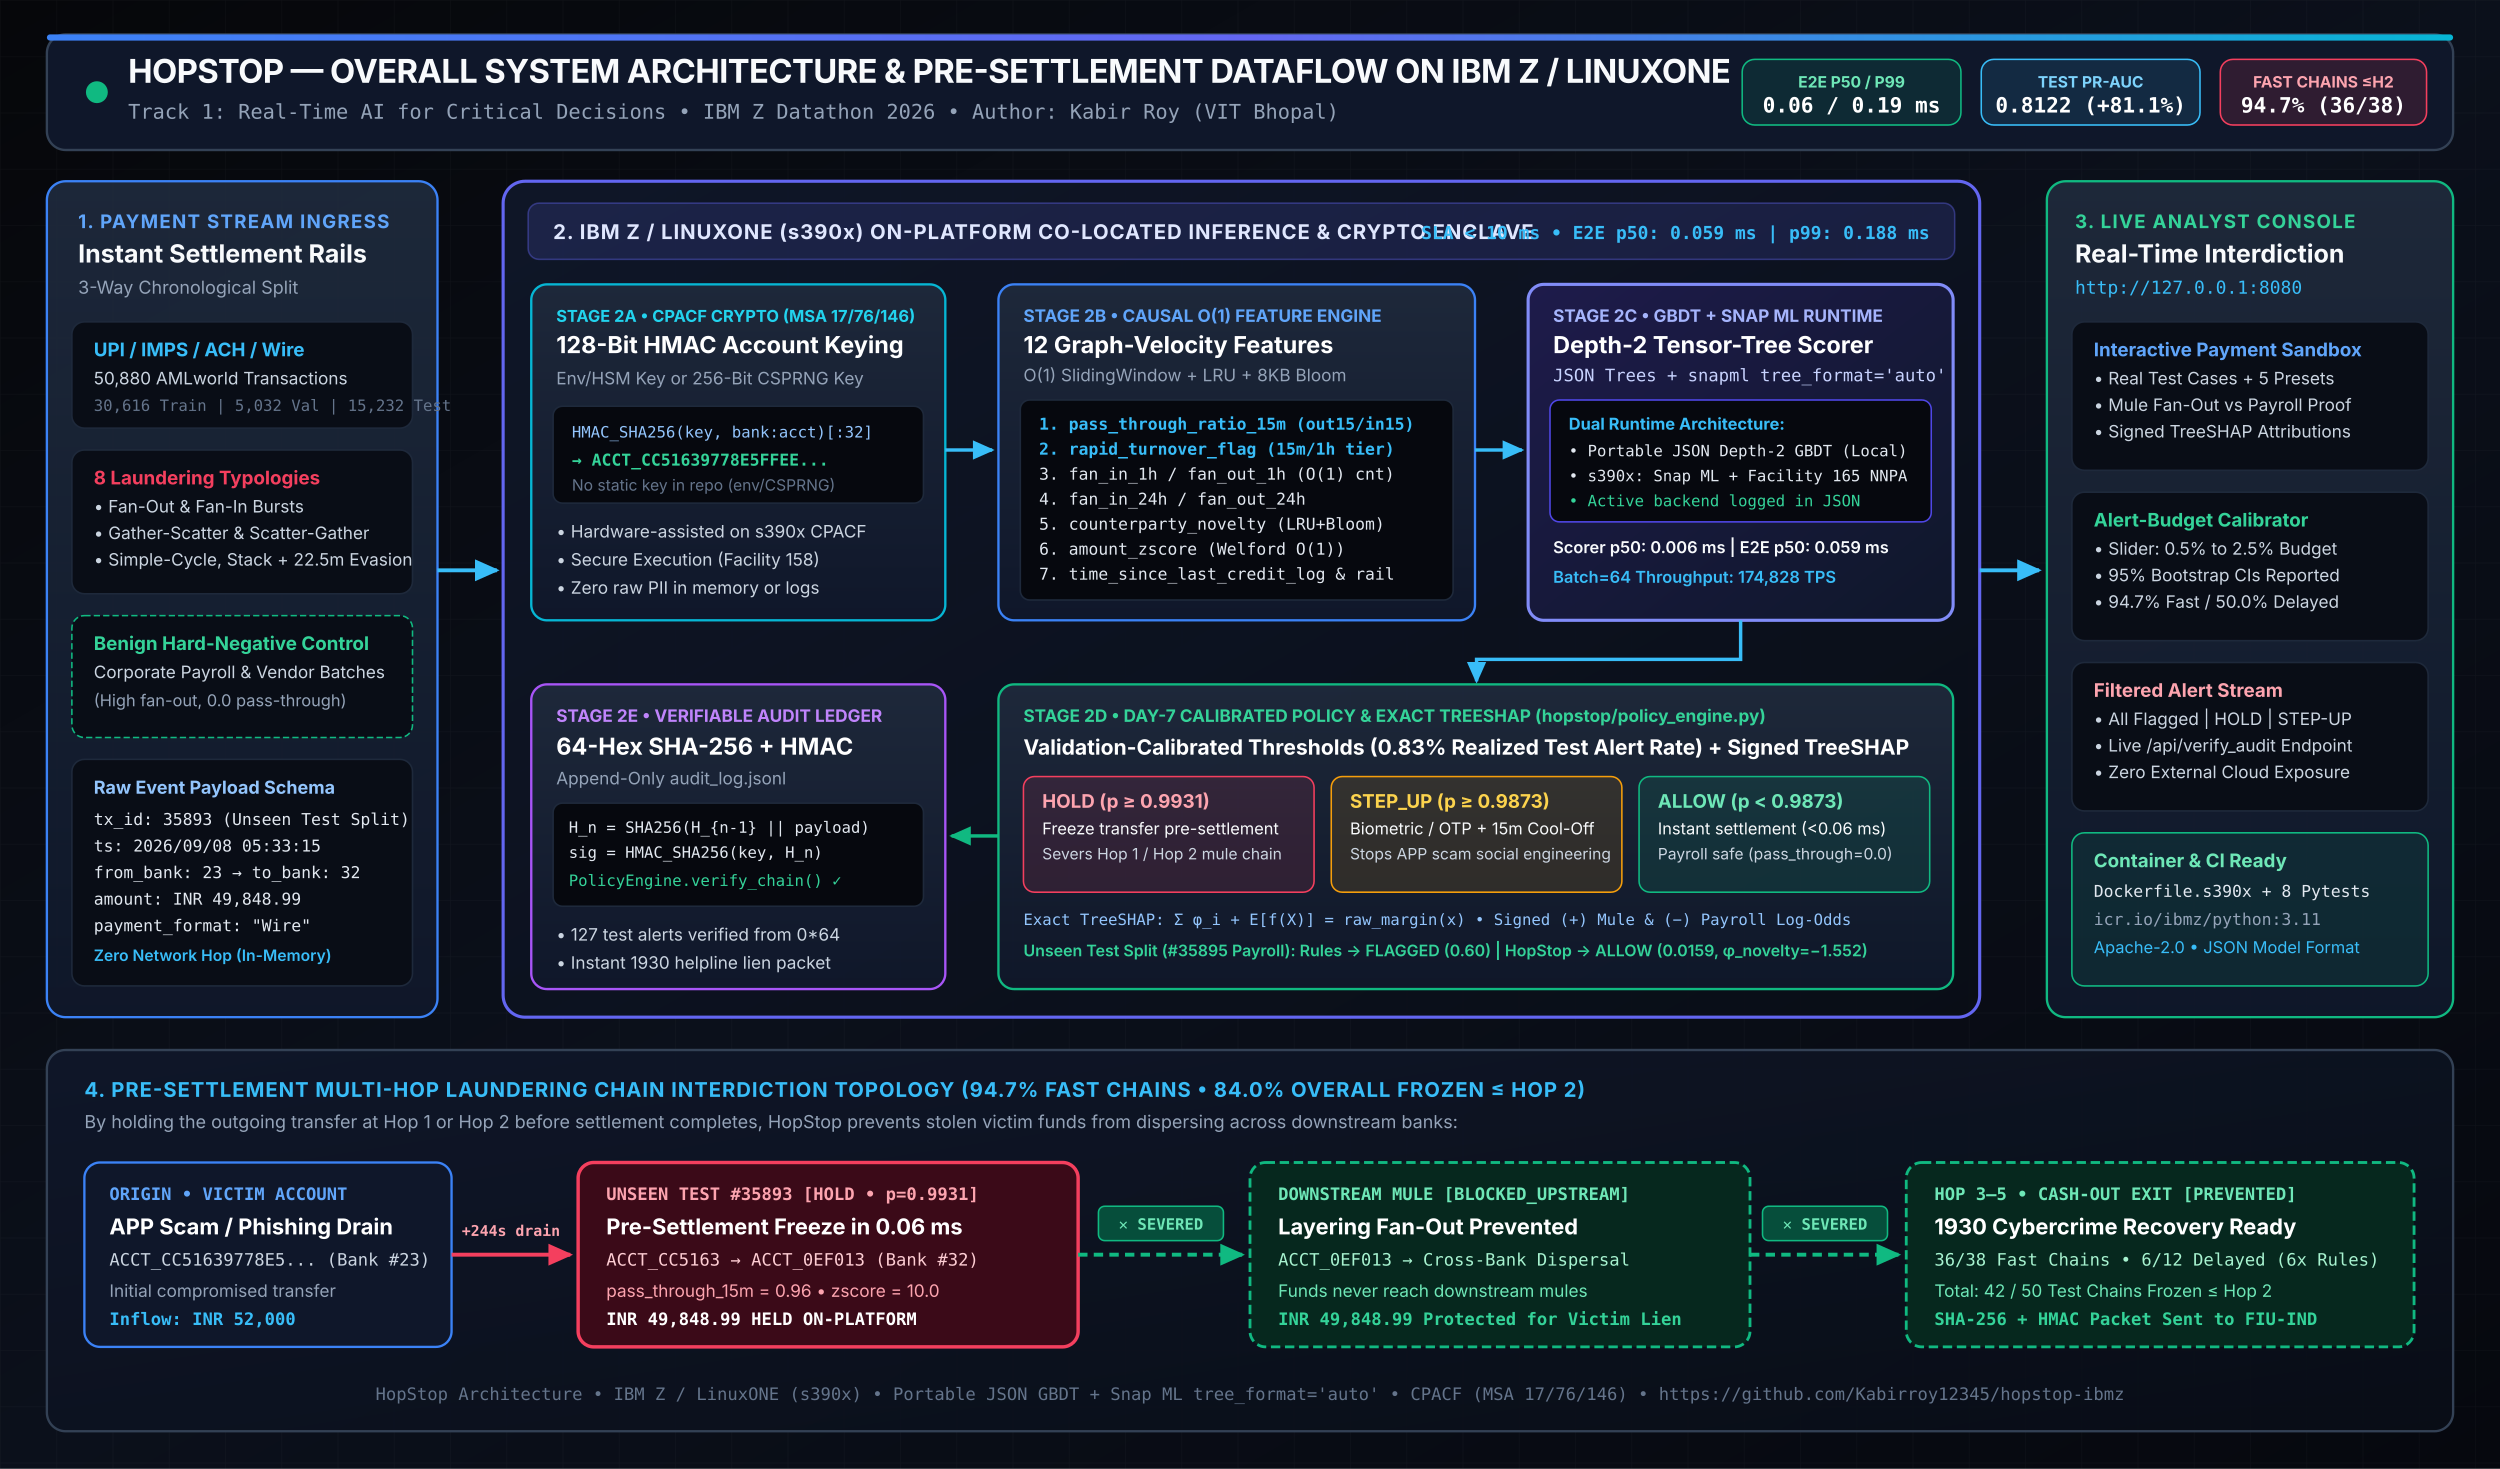
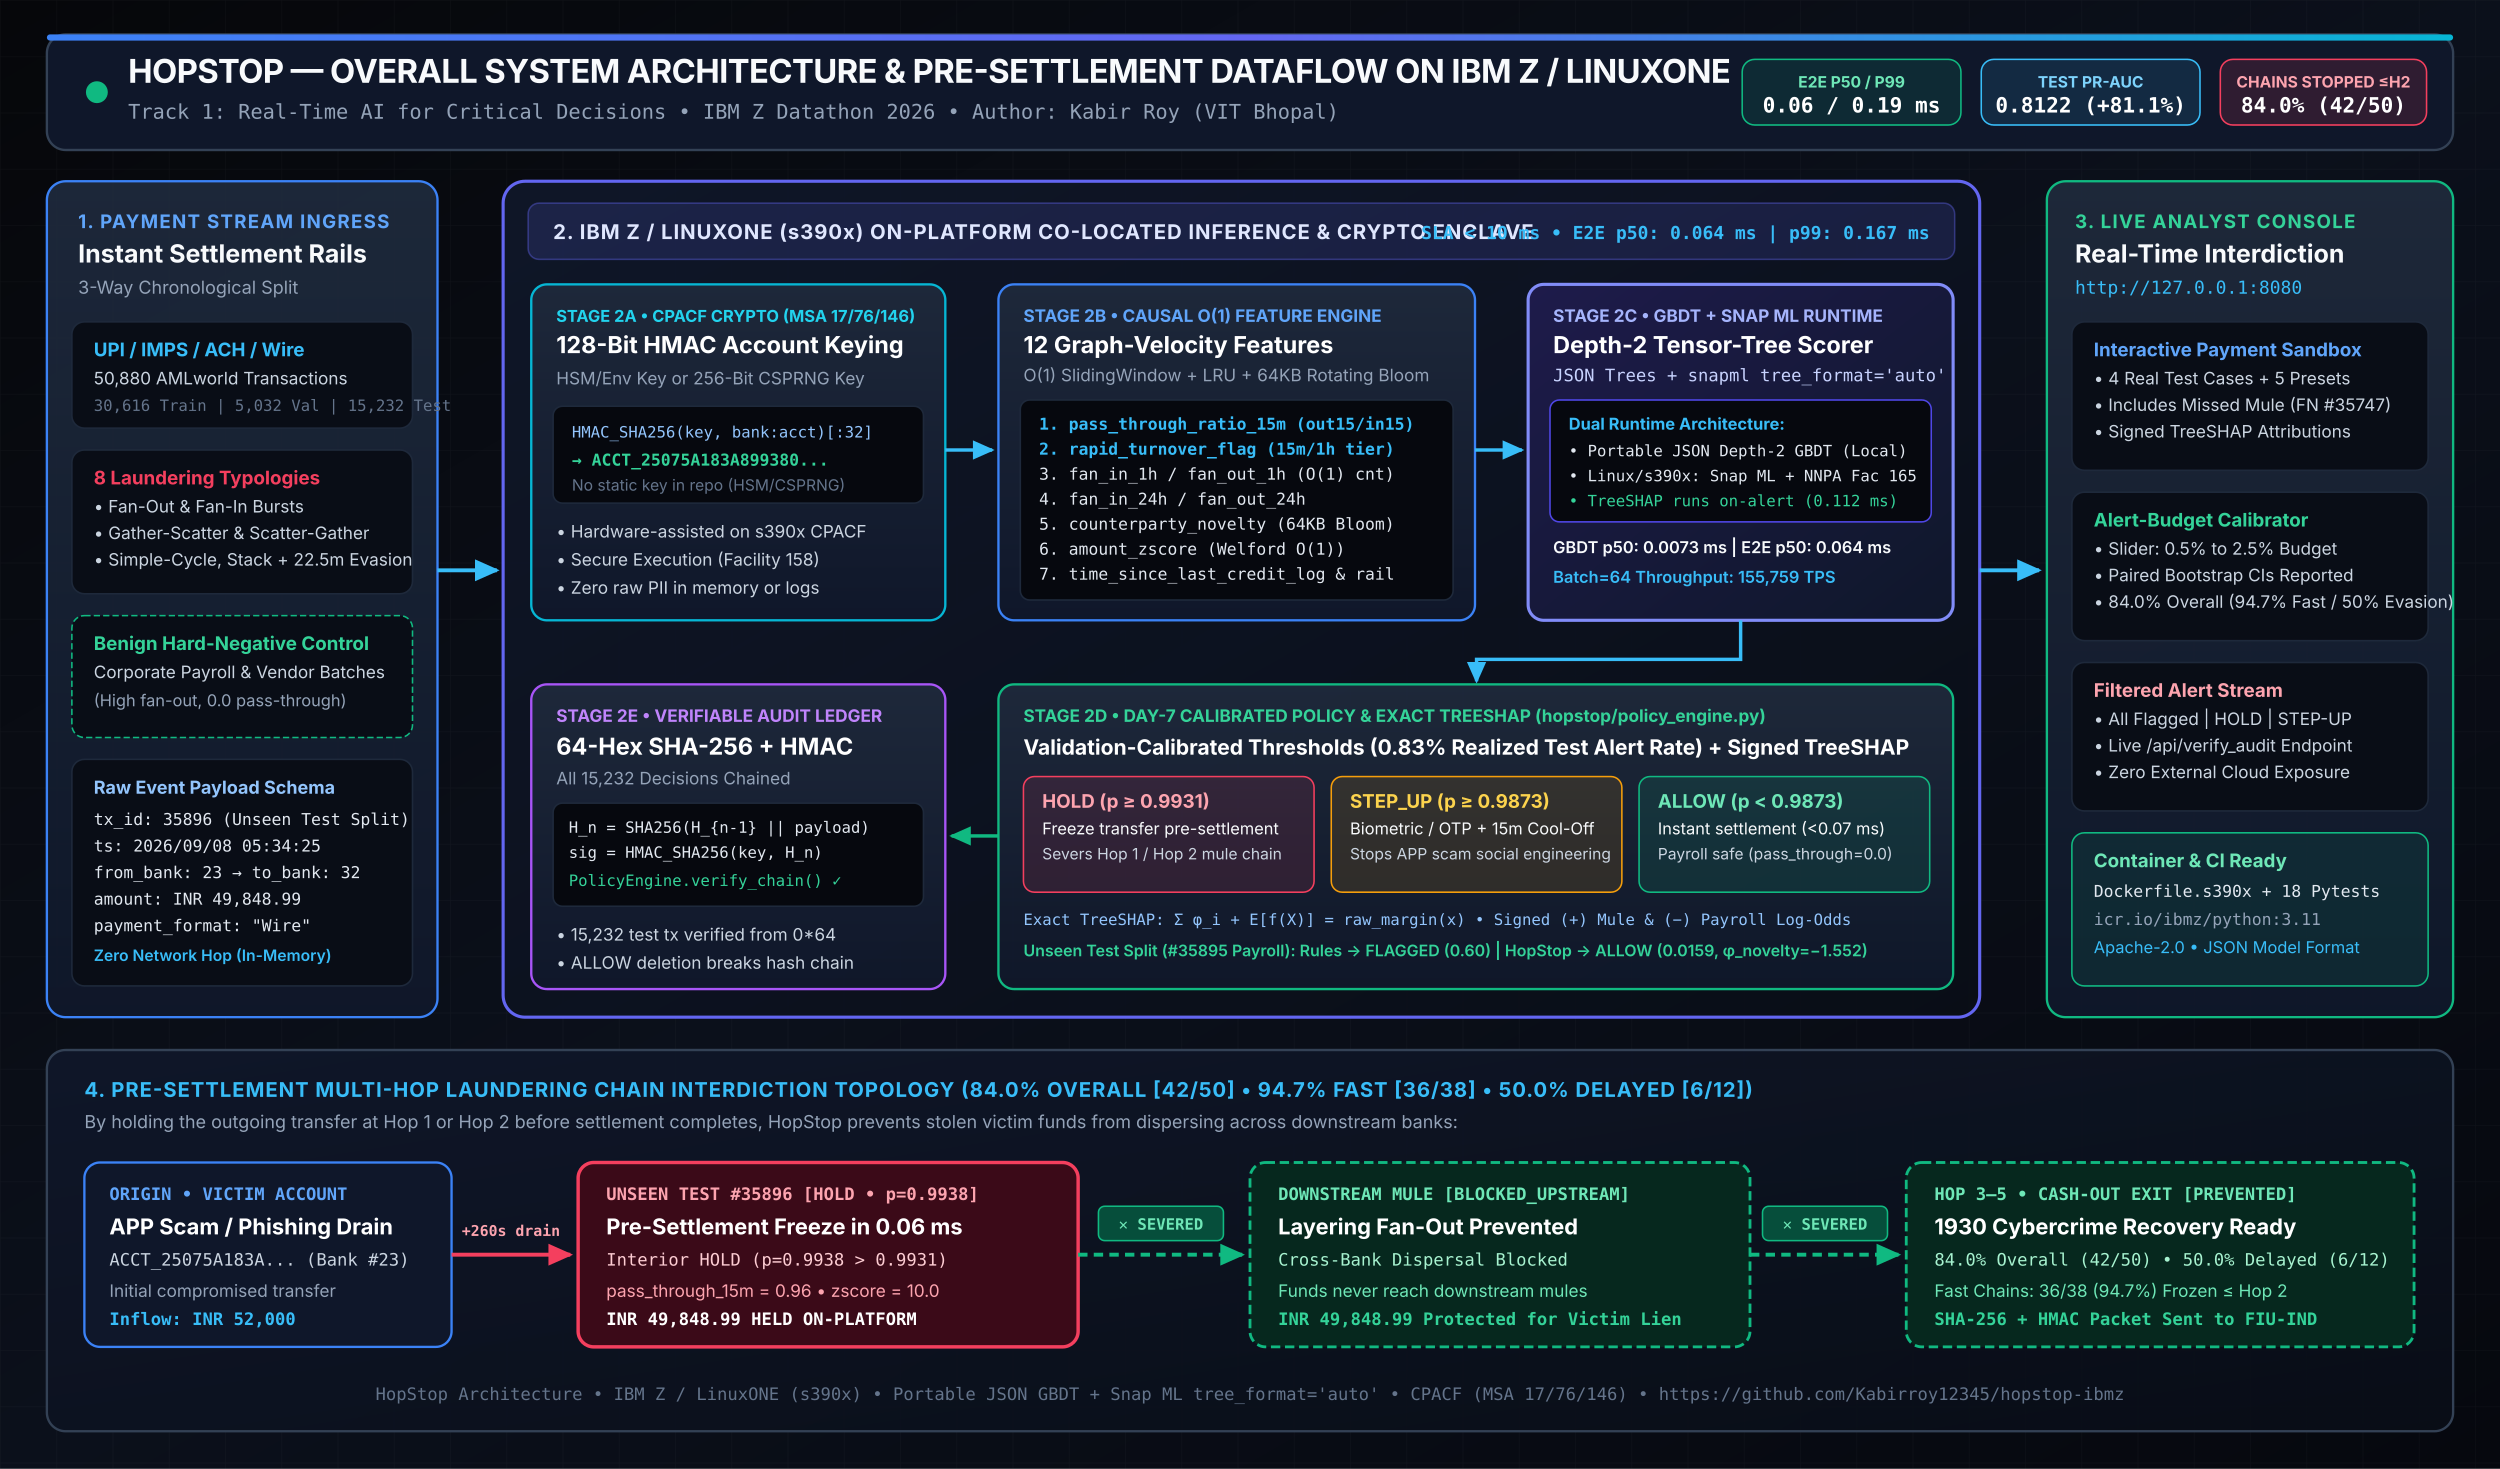
<svg xmlns="http://www.w3.org/2000/svg" viewBox="0 0 1600 940" width="1600" height="940" font-family="'Inter', 'Segoe UI', -apple-system, sans-serif">
  <defs>
    <linearGradient id="bgGrad" x1="0" y1="0" x2="1" y2="1">
      <stop offset="0%" stop-color="#06070a" />
      <stop offset="50%" stop-color="#0b101b" />
      <stop offset="100%" stop-color="#06080e" />
    </linearGradient>
    <linearGradient id="enclaveGrad" x1="0" y1="0" x2="1" y2="1">
      <stop offset="0%" stop-color="#0f172a" stop-opacity="0.92" />
      <stop offset="100%" stop-color="#090d16" stop-opacity="0.96" />
    </linearGradient>
    <linearGradient id="stageBlue" x1="0" y1="0" x2="0" y2="1">
      <stop offset="0%" stop-color="#1e293b" stop-opacity="0.95" />
      <stop offset="100%" stop-color="#0f172a" stop-opacity="0.95" />
    </linearGradient>
    <linearGradient id="telumGrad" x1="0" y1="0" x2="1" y2="1">
      <stop offset="0%" stop-color="#1e1b4b" />
      <stop offset="100%" stop-color="#0f172a" />
    </linearGradient>
    <linearGradient id="accentGrad" x1="0" y1="0" x2="1" y2="0">
      <stop offset="0%" stop-color="#3b82f6" />
      <stop offset="50%" stop-color="#6366f1" />
      <stop offset="100%" stop-color="#06b6d4" />
    </linearGradient>
    <marker id="arrowCyan" viewBox="0 0 10 10" refX="8" refY="5" markerWidth="7" markerHeight="7" orient="auto-start-reverse">
      <path d="M 0 1 L 9 5 L 0 9 z" fill="#38bdf8" />
    </marker>
    <marker id="arrowGreen" viewBox="0 0 10 10" refX="8" refY="5" markerWidth="7" markerHeight="7" orient="auto-start-reverse">
      <path d="M 0 1 L 9 5 L 0 9 z" fill="#10b981" />
    </marker>
    <marker id="arrowRed" viewBox="0 0 10 10" refX="8" refY="5" markerWidth="7" markerHeight="7" orient="auto-start-reverse">
      <path d="M 0 1 L 9 5 L 0 9 z" fill="#f43f5e" />
    </marker>
    <pattern id="grid" width="36" height="36" patternUnits="userSpaceOnUse">
      <path d="M 36 0 L 0 0 0 36" fill="none" stroke="rgba(255,255,255,0.03)" stroke-width="1" />
    </pattern>
  </defs>
  <rect width="1600" height="940" fill="url(#bgGrad)" />
  <rect width="1600" height="940" fill="url(#grid)" />
  <rect x="30" y="22" width="1540" height="74" rx="12" fill="#0f172a" stroke="#334155" stroke-width="1.5" />
  <rect x="30" y="22" width="1540" height="4" rx="2" fill="url(#accentGrad)" />
  <circle cx="62" cy="59" r="7" fill="#10b981" />
  <text x="82" y="53" fill="#f8fafc" font-size="21" font-weight="700" letter-spacing="-0.4">HOPSTOP — OVERALL SYSTEM ARCHITECTURE &amp; PRE-SETTLEMENT DATAFLOW ON IBM Z / LINUXONE</text>
  <text x="82" y="76" fill="#94a3b8" font-size="13" font-family="'JetBrains Mono', Consolas, monospace">Track 1: Real-Time AI for Critical Decisions • IBM Z Datathon 2026 • Author: Kabir Roy (VIT Bhopal)</text>
  <rect x="1115" y="38" width="140" height="42" rx="8" fill="rgba(16,185,129,0.12)" stroke="#10b981" stroke-width="1" />
  <text x="1185" y="56" fill="#6ee7b7" font-size="10" font-weight="700" text-anchor="middle">E2E P50 / P99</text>
  <text x="1185" y="72" fill="#ffffff" font-size="13.5" font-weight="700" text-anchor="middle" font-family="monospace">0.06 / 0.19 ms</text>
  <rect x="1268" y="38" width="140" height="42" rx="8" fill="rgba(56,189,248,0.12)" stroke="#38bdf8" stroke-width="1" />
  <text x="1338" y="56" fill="#7dd3fc" font-size="10" font-weight="700" text-anchor="middle">TEST PR-AUC</text>
  <text x="1338" y="72" fill="#ffffff" font-size="13.5" font-weight="700" text-anchor="middle" font-family="monospace">0.8122 (+81.1%)</text>
  <rect x="1421" y="38" width="132" height="42" rx="8" fill="rgba(244,63,94,0.14)" stroke="#f43f5e" stroke-width="1" />
-   <text x="1487" y="56" fill="#fda4af" font-size="10" font-weight="700" text-anchor="middle">FAST CHAINS ≤H2</text>
-   <text x="1487" y="72" fill="#ffffff" font-size="13.5" font-weight="700" text-anchor="middle" font-family="monospace">94.7% (36/38)</text>
+   <text x="1487" y="56" fill="#fda4af" font-size="10" font-weight="700" text-anchor="middle">CHAINS STOPPED ≤H2</text>
+   <text x="1487" y="72" fill="#ffffff" font-size="13.5" font-weight="700" text-anchor="middle" font-family="monospace">84.0% (42/50)</text>
  <rect x="30" y="116" width="250" height="535" rx="12" fill="url(#stageBlue)" stroke="#3b82f6" stroke-width="1.5" />
  <text x="50" y="146" fill="#60a5fa" font-size="12" font-weight="700" letter-spacing="0.8">1. PAYMENT STREAM INGRESS</text>
  <text x="50" y="168" fill="#f8fafc" font-size="16" font-weight="700">Instant Settlement Rails</text>
  <text x="50" y="188" fill="#94a3b8" font-size="11.5">3-Way Chronological Split</text>
  <rect x="46" y="206" width="218" height="68" rx="8" fill="#090d16" stroke="#1e293b" />
  <text x="60" y="228" fill="#38bdf8" font-size="12" font-weight="700">UPI / IMPS / ACH / Wire</text>
  <text x="60" y="246" fill="#cbd5e1" font-size="11">50,880 AMLworld Transactions</text>
  <text x="60" y="263" fill="#64748b" font-size="10" font-family="monospace">30,616 Train | 5,032 Val | 15,232 Test</text>
  <rect x="46" y="288" width="218" height="92" rx="8" fill="#090d16" stroke="#1e293b" />
  <text x="60" y="310" fill="#f43f5e" font-size="12" font-weight="700">8 Laundering Typologies</text>
  <text x="60" y="328" fill="#cbd5e1" font-size="11">• Fan-Out &amp; Fan-In Bursts</text>
  <text x="60" y="345" fill="#cbd5e1" font-size="11">• Gather-Scatter &amp; Scatter-Gather</text>
  <text x="60" y="362" fill="#cbd5e1" font-size="11">• Simple-Cycle, Stack + 22.5m Evasion</text>
  <rect x="46" y="394" width="218" height="78" rx="8" fill="#090d16" stroke="#10b981" stroke-dasharray="4 2" />
  <text x="60" y="416" fill="#34d399" font-size="12" font-weight="700">Benign Hard-Negative Control</text>
  <text x="60" y="434" fill="#cbd5e1" font-size="11">Corporate Payroll &amp; Vendor Batches</text>
  <text x="60" y="452" fill="#94a3b8" font-size="10.5">(High fan-out, 0.0 pass-through)</text>
  <rect x="46" y="486" width="218" height="145" rx="8" fill="#090d16" stroke="#1e293b" />
  <text x="60" y="508" fill="#93c5fd" font-size="11.5" font-weight="700">Raw Event Payload Schema</text>
-   <text x="60" y="528" fill="#e2e8f0" font-size="10.5" font-family="monospace">tx_id: 35893 (Unseen Test Split)</text>
-   <text x="60" y="545" fill="#e2e8f0" font-size="10.5" font-family="monospace">ts: 2026/09/08 05:33:15</text>
+   <text x="60" y="528" fill="#e2e8f0" font-size="10.5" font-family="monospace">tx_id: 35896 (Unseen Test Split)</text>
+   <text x="60" y="545" fill="#e2e8f0" font-size="10.5" font-family="monospace">ts: 2026/09/08 05:34:25</text>
  <text x="60" y="562" fill="#e2e8f0" font-size="10.5" font-family="monospace">from_bank: 23 → to_bank: 32</text>
  <text x="60" y="579" fill="#e2e8f0" font-size="10.5" font-family="monospace">amount: INR 49,848.99</text>
  <text x="60" y="596" fill="#e2e8f0" font-size="10.5" font-family="monospace">payment_format: "Wire"</text>
  <text x="60" y="615" fill="#38bdf8" font-size="10" font-weight="600">Zero Network Hop (In-Memory)</text>
  <line x1="280" y1="365" x2="318" y2="365" stroke="#38bdf8" stroke-width="2.5" marker-end="url(#arrowCyan)" />
  <rect x="322" y="116" width="945" height="535" rx="14" fill="url(#enclaveGrad)" stroke="#6366f1" stroke-width="2" />
  <rect x="338" y="130" width="913" height="36" rx="7" fill="rgba(99,102,241,0.16)" stroke="rgba(99,102,241,0.4)" />
  <text x="354" y="153" fill="#e0e7ff" font-size="13" font-weight="700" letter-spacing="0.6">2. IBM Z / LINUXONE (s390x) ON-PLATFORM CO-LOCATED INFERENCE &amp; CRYPTO ENCLAVE</text>
-   <text x="1235" y="153" fill="#38bdf8" font-size="11.5" font-weight="700" text-anchor="end" font-family="monospace">SLA &lt; 10 ms • E2E p50: 0.059 ms | p99: 0.188 ms</text>
+   <text x="1235" y="153" fill="#38bdf8" font-size="11.5" font-weight="700" text-anchor="end" font-family="monospace">SLA &lt; 10 ms • E2E p50: 0.064 ms | p99: 0.167 ms</text>
  <rect x="340" y="182" width="265" height="215" rx="10" fill="url(#stageBlue)" stroke="#06b6d4" stroke-width="1.5" />
  <text x="356" y="206" fill="#22d3ee" font-size="10.5" font-weight="700">STAGE 2A • CPACF CRYPTO (MSA 17/76/146)</text>
  <text x="356" y="226" fill="#ffffff" font-size="15" font-weight="700">128-Bit HMAC Account Keying</text>
-   <text x="356" y="246" fill="#94a3b8" font-size="11">Env/HSM Key or 256-Bit CSPRNG Key</text>
+   <text x="356" y="246" fill="#94a3b8" font-size="11">HSM/Env Key or 256-Bit CSPRNG Key</text>
  <rect x="354" y="260" width="237" height="62" rx="6" fill="#06080e" stroke="#1e293b" />
  <text x="366" y="280" fill="#93c5fd" font-size="10" font-family="monospace">HMAC_SHA256(key, bank:acct)[:32]</text>
-   <text x="366" y="298" fill="#34d399" font-size="10.5" font-weight="700" font-family="monospace">→ ACCT_CC51639778E5FFEE...</text>
-   <text x="366" y="314" fill="#64748b" font-size="10">No static key in repo (env/CSPRNG)</text>
+   <text x="366" y="298" fill="#34d399" font-size="10.5" font-weight="700" font-family="monospace">→ ACCT_25075A183A899380...</text>
+   <text x="366" y="314" fill="#64748b" font-size="10">No static key in repo (HSM/CSPRNG)</text>
  <text x="356" y="344" fill="#cbd5e1" font-size="11">• Hardware-assisted on s390x CPACF</text>
  <text x="356" y="362" fill="#cbd5e1" font-size="11">• Secure Execution (Facility 158)</text>
  <text x="356" y="380" fill="#cbd5e1" font-size="11">• Zero raw PII in memory or logs</text>
  <line x1="605" y1="288" x2="635" y2="288" stroke="#38bdf8" stroke-width="2.2" marker-end="url(#arrowCyan)" />
  <rect x="639" y="182" width="305" height="215" rx="10" fill="url(#stageBlue)" stroke="#3b82f6" stroke-width="1.5" />
  <text x="655" y="206" fill="#60a5fa" font-size="11" font-weight="700">STAGE 2B • CAUSAL O(1) FEATURE ENGINE</text>
  <text x="655" y="226" fill="#ffffff" font-size="15" font-weight="700">12 Graph-Velocity Features</text>
-   <text x="655" y="244" fill="#94a3b8" font-size="11">O(1) SlidingWindow + LRU + 8KB Bloom</text>
+   <text x="655" y="244" fill="#94a3b8" font-size="11">O(1) SlidingWindow + LRU + 64KB Rotating Bloom</text>
  <rect x="653" y="256" width="277" height="128" rx="6" fill="#06080e" stroke="#1e293b" />
  <text x="665" y="275" fill="#38bdf8" font-size="10.5" font-weight="700" font-family="monospace">1. pass_through_ratio_15m  (out15/in15)</text>
  <text x="665" y="291" fill="#38bdf8" font-size="10.5" font-weight="700" font-family="monospace">2. rapid_turnover_flag     (15m/1h tier)</text>
  <text x="665" y="307" fill="#e2e8f0" font-size="10.5" font-family="monospace">3. fan_in_1h / fan_out_1h  (O(1) cnt)</text>
  <text x="665" y="323" fill="#e2e8f0" font-size="10.5" font-family="monospace">4. fan_in_24h / fan_out_24h</text>
-   <text x="665" y="339" fill="#e2e8f0" font-size="10.5" font-family="monospace">5. counterparty_novelty    (LRU+Bloom)</text>
+   <text x="665" y="339" fill="#e2e8f0" font-size="10.5" font-family="monospace">5. counterparty_novelty    (64KB Bloom)</text>
  <text x="665" y="355" fill="#e2e8f0" font-size="10.5" font-family="monospace">6. amount_zscore           (Welford O(1))</text>
  <text x="665" y="371" fill="#e2e8f0" font-size="10.5" font-family="monospace">7. time_since_last_credit_log &amp; rail</text>
  <line x1="944" y1="288" x2="974" y2="288" stroke="#38bdf8" stroke-width="2.2" marker-end="url(#arrowCyan)" />
  <rect x="978" y="182" width="272" height="215" rx="10" fill="url(#telumGrad)" stroke="#818cf8" stroke-width="2" />
  <text x="994" y="206" fill="#a5b4fc" font-size="11" font-weight="700">STAGE 2C • GBDT + SNAP ML RUNTIME</text>
  <text x="994" y="226" fill="#ffffff" font-size="15" font-weight="700">Depth-2 Tensor-Tree Scorer</text>
  <text x="994" y="244" fill="#c7d2fe" font-size="11" font-family="monospace">JSON Trees + snapml tree_format='auto'</text>
  <rect x="992" y="256" width="244" height="78" rx="6" fill="#06080e" stroke="#4f46e5" />
  <text x="1004" y="275" fill="#38bdf8" font-size="10.5" font-weight="700">Dual Runtime Architecture:</text>
  <text x="1004" y="292" fill="#e2e8f0" font-size="10" font-family="monospace">• Portable JSON Depth-2 GBDT (Local)</text>
-   <text x="1004" y="308" fill="#e2e8f0" font-size="10" font-family="monospace">• s390x: Snap ML + Facility 165 NNPA</text>
-   <text x="1004" y="324" fill="#34d399" font-size="10" font-family="monospace">• Active backend logged in JSON</text>
-   <text x="994" y="354" fill="#f8fafc" font-size="10.5" font-weight="600">Scorer p50: 0.006 ms | E2E p50: 0.059 ms</text>
-   <text x="994" y="373" fill="#38bdf8" font-size="10.5" font-weight="600">Batch=64 Throughput: 174,828 TPS</text>
+   <text x="1004" y="308" fill="#e2e8f0" font-size="10" font-family="monospace">• Linux/s390x: Snap ML + NNPA Fac 165</text>
+   <text x="1004" y="324" fill="#34d399" font-size="10" font-family="monospace">• TreeSHAP runs on-alert (0.112 ms)</text>
+   <text x="994" y="354" fill="#f8fafc" font-size="10.5" font-weight="600">GBDT p50: 0.0073 ms | E2E p50: 0.064 ms</text>
+   <text x="994" y="373" fill="#38bdf8" font-size="10.5" font-weight="600">Batch=64 Throughput: 155,759 TPS</text>
  <path d="M 1114 397 L 1114 422 L 945 422 L 945 436" fill="none" stroke="#38bdf8" stroke-width="2.2" marker-end="url(#arrowCyan)" />
  <rect x="639" y="438" width="611" height="195" rx="10" fill="url(#stageBlue)" stroke="#10b981" stroke-width="1.5" />
  <text x="655" y="462" fill="#34d399" font-size="11" font-weight="700">STAGE 2D • DAY-7 CALIBRATED POLICY &amp; EXACT TREESHAP (hopstop/policy_engine.py)</text>
  <text x="655" y="483" fill="#ffffff" font-size="13.5" font-weight="700">Validation-Calibrated Thresholds (0.83% Realized Test Alert Rate) + Signed TreeSHAP</text>
  <rect x="655" y="497" width="186" height="74" rx="7" fill="rgba(244,63,94,0.12)" stroke="#f43f5e" />
  <text x="667" y="517" fill="#fda4af" font-size="12" font-weight="700">HOLD (p ≥ 0.9931)</text>
  <text x="667" y="534" fill="#f8fafc" font-size="10.5">Freeze transfer pre-settlement</text>
  <text x="667" y="550" fill="#cbd5e1" font-size="10">Severs Hop 1 / Hop 2 mule chain</text>
  <rect x="852" y="497" width="186" height="74" rx="7" fill="rgba(245,158,11,0.12)" stroke="#f59e0b" />
  <text x="864" y="517" fill="#fcd34d" font-size="12" font-weight="700">STEP_UP (p ≥ 0.9873)</text>
  <text x="864" y="534" fill="#f8fafc" font-size="10.5">Biometric / OTP + 15m Cool-Off</text>
  <text x="864" y="550" fill="#cbd5e1" font-size="10">Stops APP scam social engineering</text>
  <rect x="1049" y="497" width="186" height="74" rx="7" fill="rgba(16,185,129,0.12)" stroke="#10b981" />
  <text x="1061" y="517" fill="#6ee7b7" font-size="12" font-weight="700">ALLOW (p &lt; 0.9873)</text>
-   <text x="1061" y="534" fill="#f8fafc" font-size="10.5">Instant settlement (&lt;0.06 ms)</text>
+   <text x="1061" y="534" fill="#f8fafc" font-size="10.5">Instant settlement (&lt;0.07 ms)</text>
  <text x="1061" y="550" fill="#cbd5e1" font-size="10">Payroll safe (pass_through=0.0)</text>
  <text x="655" y="592" fill="#93c5fd" font-size="10" font-family="monospace">Exact TreeSHAP: Σ φ_i + E[f(X)] = raw_margin(x) • Signed (+) Mule &amp; (−) Payroll Log-Odds</text>
  <text x="655" y="612" fill="#34d399" font-size="10.2" font-weight="600">Unseen Test Split (#35895 Payroll): Rules → FLAGGED (0.60) | HopStop → ALLOW (0.0159, φ_novelty=−1.552)</text>
  <line x1="639" y1="535" x2="609" y2="535" stroke="#10b981" stroke-width="2.2" marker-end="url(#arrowGreen)" />
  <rect x="340" y="438" width="265" height="195" rx="10" fill="url(#stageBlue)" stroke="#a855f7" stroke-width="1.5" />
  <text x="356" y="462" fill="#c084fc" font-size="11" font-weight="700">STAGE 2E • VERIFIABLE AUDIT LEDGER</text>
  <text x="356" y="483" fill="#ffffff" font-size="15" font-weight="700">64-Hex SHA-256 + HMAC</text>
-   <text x="356" y="502" fill="#94a3b8" font-size="11">Append-Only audit_log.jsonl</text>
+   <text x="356" y="502" fill="#94a3b8" font-size="11">All 15,232 Decisions Chained</text>
  <rect x="354" y="514" width="237" height="66" rx="6" fill="#06080e" stroke="#1e293b" />
  <text x="364" y="533" fill="#e2e8f0" font-size="10" font-family="monospace">H_n = SHA256(H_{n-1} || payload)</text>
  <text x="364" y="549" fill="#e2e8f0" font-size="10" font-family="monospace">sig = HMAC_SHA256(key, H_n)</text>
  <text x="364" y="567" fill="#34d399" font-size="10" font-family="monospace">PolicyEngine.verify_chain() ✓</text>
-   <text x="356" y="602" fill="#cbd5e1" font-size="11">• 127 test alerts verified from 0*64</text>
-   <text x="356" y="620" fill="#cbd5e1" font-size="11">• Instant 1930 helpline lien packet</text>
+   <text x="356" y="602" fill="#cbd5e1" font-size="11">• 15,232 test tx verified from 0*64</text>
+   <text x="356" y="620" fill="#cbd5e1" font-size="11">• ALLOW deletion breaks hash chain</text>
  <line x1="1267" y1="365" x2="1305" y2="365" stroke="#38bdf8" stroke-width="2.5" marker-end="url(#arrowCyan)" />
  <rect x="1310" y="116" width="260" height="535" rx="12" fill="url(#stageBlue)" stroke="#10b981" stroke-width="1.5" />
  <text x="1328" y="146" fill="#34d399" font-size="12" font-weight="700" letter-spacing="0.8">3. LIVE ANALYST CONSOLE</text>
  <text x="1328" y="168" fill="#f8fafc" font-size="16" font-weight="700">Real-Time Interdiction</text>
  <text x="1328" y="188" fill="#38bdf8" font-size="11.5" font-family="monospace">http://127.0.0.1:8080</text>
  <rect x="1326" y="206" width="228" height="95" rx="8" fill="#090d16" stroke="#1e293b" />
  <text x="1340" y="228" fill="#60a5fa" font-size="12" font-weight="700">Interactive Payment Sandbox</text>
-   <text x="1340" y="246" fill="#cbd5e1" font-size="11">• Real Test Cases + 5 Presets</text>
-   <text x="1340" y="263" fill="#cbd5e1" font-size="11">• Mule Fan-Out vs Payroll Proof</text>
+   <text x="1340" y="246" fill="#cbd5e1" font-size="11">• 4 Real Test Cases + 5 Presets</text>
+   <text x="1340" y="263" fill="#cbd5e1" font-size="11">• Includes Missed Mule (FN #35747)</text>
  <text x="1340" y="280" fill="#cbd5e1" font-size="11">• Signed TreeSHAP Attributions</text>
  <rect x="1326" y="315" width="228" height="95" rx="8" fill="#090d16" stroke="#1e293b" />
  <text x="1340" y="337" fill="#34d399" font-size="12" font-weight="700">Alert-Budget Calibrator</text>
  <text x="1340" y="355" fill="#cbd5e1" font-size="11">• Slider: 0.5% to 2.5% Budget</text>
-   <text x="1340" y="372" fill="#cbd5e1" font-size="11">• 95% Bootstrap CIs Reported</text>
-   <text x="1340" y="389" fill="#cbd5e1" font-size="11">• 94.7% Fast / 50.0% Delayed</text>
+   <text x="1340" y="372" fill="#cbd5e1" font-size="11">• Paired Bootstrap CIs Reported</text>
+   <text x="1340" y="389" fill="#cbd5e1" font-size="11">• 84.0% Overall (94.7% Fast / 50% Evasion)</text>
  <rect x="1326" y="424" width="228" height="95" rx="8" fill="#090d16" stroke="#1e293b" />
  <text x="1340" y="446" fill="#fda4af" font-size="12" font-weight="700">Filtered Alert Stream</text>
  <text x="1340" y="464" fill="#cbd5e1" font-size="11">• All Flagged | HOLD | STEP-UP</text>
  <text x="1340" y="481" fill="#cbd5e1" font-size="11">• Live /api/verify_audit Endpoint</text>
  <text x="1340" y="498" fill="#cbd5e1" font-size="11">• Zero External Cloud Exposure</text>
  <rect x="1326" y="533" width="228" height="98" rx="8" fill="rgba(16,185,129,0.1)" stroke="#10b981" />
  <text x="1340" y="555" fill="#6ee7b7" font-size="12" font-weight="700">Container &amp; CI Ready</text>
-   <text x="1340" y="574" fill="#e2e8f0" font-size="10.5" font-family="monospace">Dockerfile.s390x + 8 Pytests</text>
+   <text x="1340" y="574" fill="#e2e8f0" font-size="10.5" font-family="monospace">Dockerfile.s390x + 18 Pytests</text>
  <text x="1340" y="592" fill="#94a3b8" font-size="10.5" font-family="monospace">icr.io/ibmz/python:3.11</text>
  <text x="1340" y="610" fill="#38bdf8" font-size="10.5">Apache-2.0 • JSON Model Format</text>
  <rect x="30" y="672" width="1540" height="244" rx="12" fill="url(#enclaveGrad)" stroke="#334155" stroke-width="1.5" />
-   <text x="54" y="702" fill="#38bdf8" font-size="13" font-weight="700" letter-spacing="0.6">4. PRE-SETTLEMENT MULTI-HOP LAUNDERING CHAIN INTERDICTION TOPOLOGY (94.7% FAST CHAINS • 84.0% OVERALL FROZEN ≤ HOP 2)</text>
+   <text x="54" y="702" fill="#38bdf8" font-size="13" font-weight="700" letter-spacing="0.6">4. PRE-SETTLEMENT MULTI-HOP LAUNDERING CHAIN INTERDICTION TOPOLOGY (84.0% OVERALL [42/50] • 94.7% FAST [36/38] • 50.0% DELAYED [6/12])</text>
  <text x="54" y="722" fill="#94a3b8" font-size="11.5">By holding the outgoing transfer at Hop 1 or Hop 2 before settlement completes, HopStop prevents stolen victim funds from dispersing across downstream banks:</text>
  <rect x="54" y="744" width="235" height="118" rx="10" fill="#0f172a" stroke="#3b82f6" stroke-width="1.5" />
  <text x="70" y="768" fill="#60a5fa" font-size="11" font-weight="700" font-family="monospace">ORIGIN • VICTIM ACCOUNT</text>
  <text x="70" y="790" fill="#ffffff" font-size="14" font-weight="700">APP Scam / Phishing Drain</text>
-   <text x="70" y="810" fill="#cbd5e1" font-size="11" font-family="monospace">ACCT_CC51639778E5... (Bank #23)</text>
+   <text x="70" y="810" fill="#cbd5e1" font-size="11" font-family="monospace">ACCT_25075A183A... (Bank #23)</text>
  <text x="70" y="830" fill="#94a3b8" font-size="11">Initial compromised transfer</text>
  <text x="70" y="848" fill="#38bdf8" font-size="11" font-weight="700" font-family="monospace">Inflow: INR 52,000</text>
  <line x1="289" y1="803" x2="365" y2="803" stroke="#f43f5e" stroke-width="2.5" marker-end="url(#arrowRed)" />
-   <text x="327" y="791" fill="#fda4af" font-size="9.5" font-weight="700" text-anchor="middle" font-family="monospace">+244s drain</text>
+   <text x="327" y="791" fill="#fda4af" font-size="9.5" font-weight="700" text-anchor="middle" font-family="monospace">+260s drain</text>
  <rect x="370" y="744" width="320" height="118" rx="10" fill="#3b0a18" stroke="#f43f5e" stroke-width="2.2" />
-   <text x="388" y="768" fill="#fda4af" font-size="11" font-weight="700" font-family="monospace">UNSEEN TEST #35893 [HOLD • p=0.9931]</text>
+   <text x="388" y="768" fill="#fda4af" font-size="11" font-weight="700" font-family="monospace">UNSEEN TEST #35896 [HOLD • p=0.9938]</text>
  <text x="388" y="790" fill="#ffffff" font-size="14" font-weight="700">Pre-Settlement Freeze in 0.06 ms</text>
-   <text x="388" y="810" fill="#fecdd3" font-size="11" font-family="monospace">ACCT_CC5163 → ACCT_0EF013 (Bank #32)</text>
+   <text x="388" y="810" fill="#fecdd3" font-size="11" font-family="monospace">Interior HOLD (p=0.9938 &gt; 0.9931)</text>
  <text x="388" y="830" fill="#fda4af" font-size="11">pass_through_15m = 0.96 • zscore = 10.0</text>
  <text x="388" y="848" fill="#ffffff" font-size="11" font-weight="700" font-family="monospace">INR 49,848.99 HELD ON-PLATFORM</text>
  <line x1="690" y1="803" x2="795" y2="803" stroke="#10b981" stroke-width="2.5" stroke-dasharray="6 4" marker-end="url(#arrowGreen)" />
  <rect x="703" y="772" width="80" height="22" rx="4" fill="#064e3b" stroke="#10b981" />
  <text x="743" y="787" fill="#6ee7b7" font-size="10" font-weight="700" text-anchor="middle" font-family="monospace">✕ SEVERED</text>
  <rect x="800" y="744" width="320" height="118" rx="10" fill="#06281e" stroke="#10b981" stroke-width="1.8" stroke-dasharray="6 3" />
  <text x="818" y="768" fill="#6ee7b7" font-size="11" font-weight="700" font-family="monospace">DOWNSTREAM MULE [BLOCKED_UPSTREAM]</text>
  <text x="818" y="790" fill="#ffffff" font-size="14" font-weight="700">Layering Fan-Out Prevented</text>
-   <text x="818" y="810" fill="#a7f3d0" font-size="11" font-family="monospace">ACCT_0EF013 → Cross-Bank Dispersal</text>
+   <text x="818" y="810" fill="#a7f3d0" font-size="11" font-family="monospace">Cross-Bank Dispersal Blocked</text>
  <text x="818" y="830" fill="#6ee7b7" font-size="11">Funds never reach downstream mules</text>
  <text x="818" y="848" fill="#34d399" font-size="11" font-weight="700" font-family="monospace">INR 49,848.99 Protected for Victim Lien</text>
  <line x1="1120" y1="803" x2="1215" y2="803" stroke="#10b981" stroke-width="2.5" stroke-dasharray="6 4" marker-end="url(#arrowGreen)" />
  <rect x="1128" y="772" width="80" height="22" rx="4" fill="#064e3b" stroke="#10b981" />
  <text x="1168" y="787" fill="#6ee7b7" font-size="10" font-weight="700" text-anchor="middle" font-family="monospace">✕ SEVERED</text>
  <rect x="1220" y="744" width="325" height="118" rx="10" fill="#06281e" stroke="#10b981" stroke-width="1.8" stroke-dasharray="6 3" />
  <text x="1238" y="768" fill="#6ee7b7" font-size="11" font-weight="700" font-family="monospace">HOP 3–5 • CASH-OUT EXIT [PREVENTED]</text>
  <text x="1238" y="790" fill="#ffffff" font-size="14" font-weight="700">1930 Cybercrime Recovery Ready</text>
-   <text x="1238" y="810" fill="#a7f3d0" font-size="11" font-family="monospace">36/38 Fast Chains • 6/12 Delayed (6x Rules)</text>
-   <text x="1238" y="830" fill="#6ee7b7" font-size="11">Total: 42 / 50 Test Chains Frozen ≤ Hop 2</text>
+   <text x="1238" y="810" fill="#a7f3d0" font-size="11" font-family="monospace">84.0% Overall (42/50) • 50.0% Delayed (6/12)</text>
+   <text x="1238" y="830" fill="#6ee7b7" font-size="11">Fast Chains: 36/38 (94.7%) Frozen ≤ Hop 2</text>
  <text x="1238" y="848" fill="#34d399" font-size="11" font-weight="700" font-family="monospace">SHA-256 + HMAC Packet Sent to FIU-IND</text>
  <text x="800" y="896" fill="#64748b" font-size="11" text-anchor="middle" font-family="monospace">HopStop Architecture • IBM Z / LinuxONE (s390x) • Portable JSON GBDT + Snap ML tree_format='auto' • CPACF (MSA 17/76/146) • https://github.com/Kabirroy12345/hopstop-ibmz</text>
</svg>
